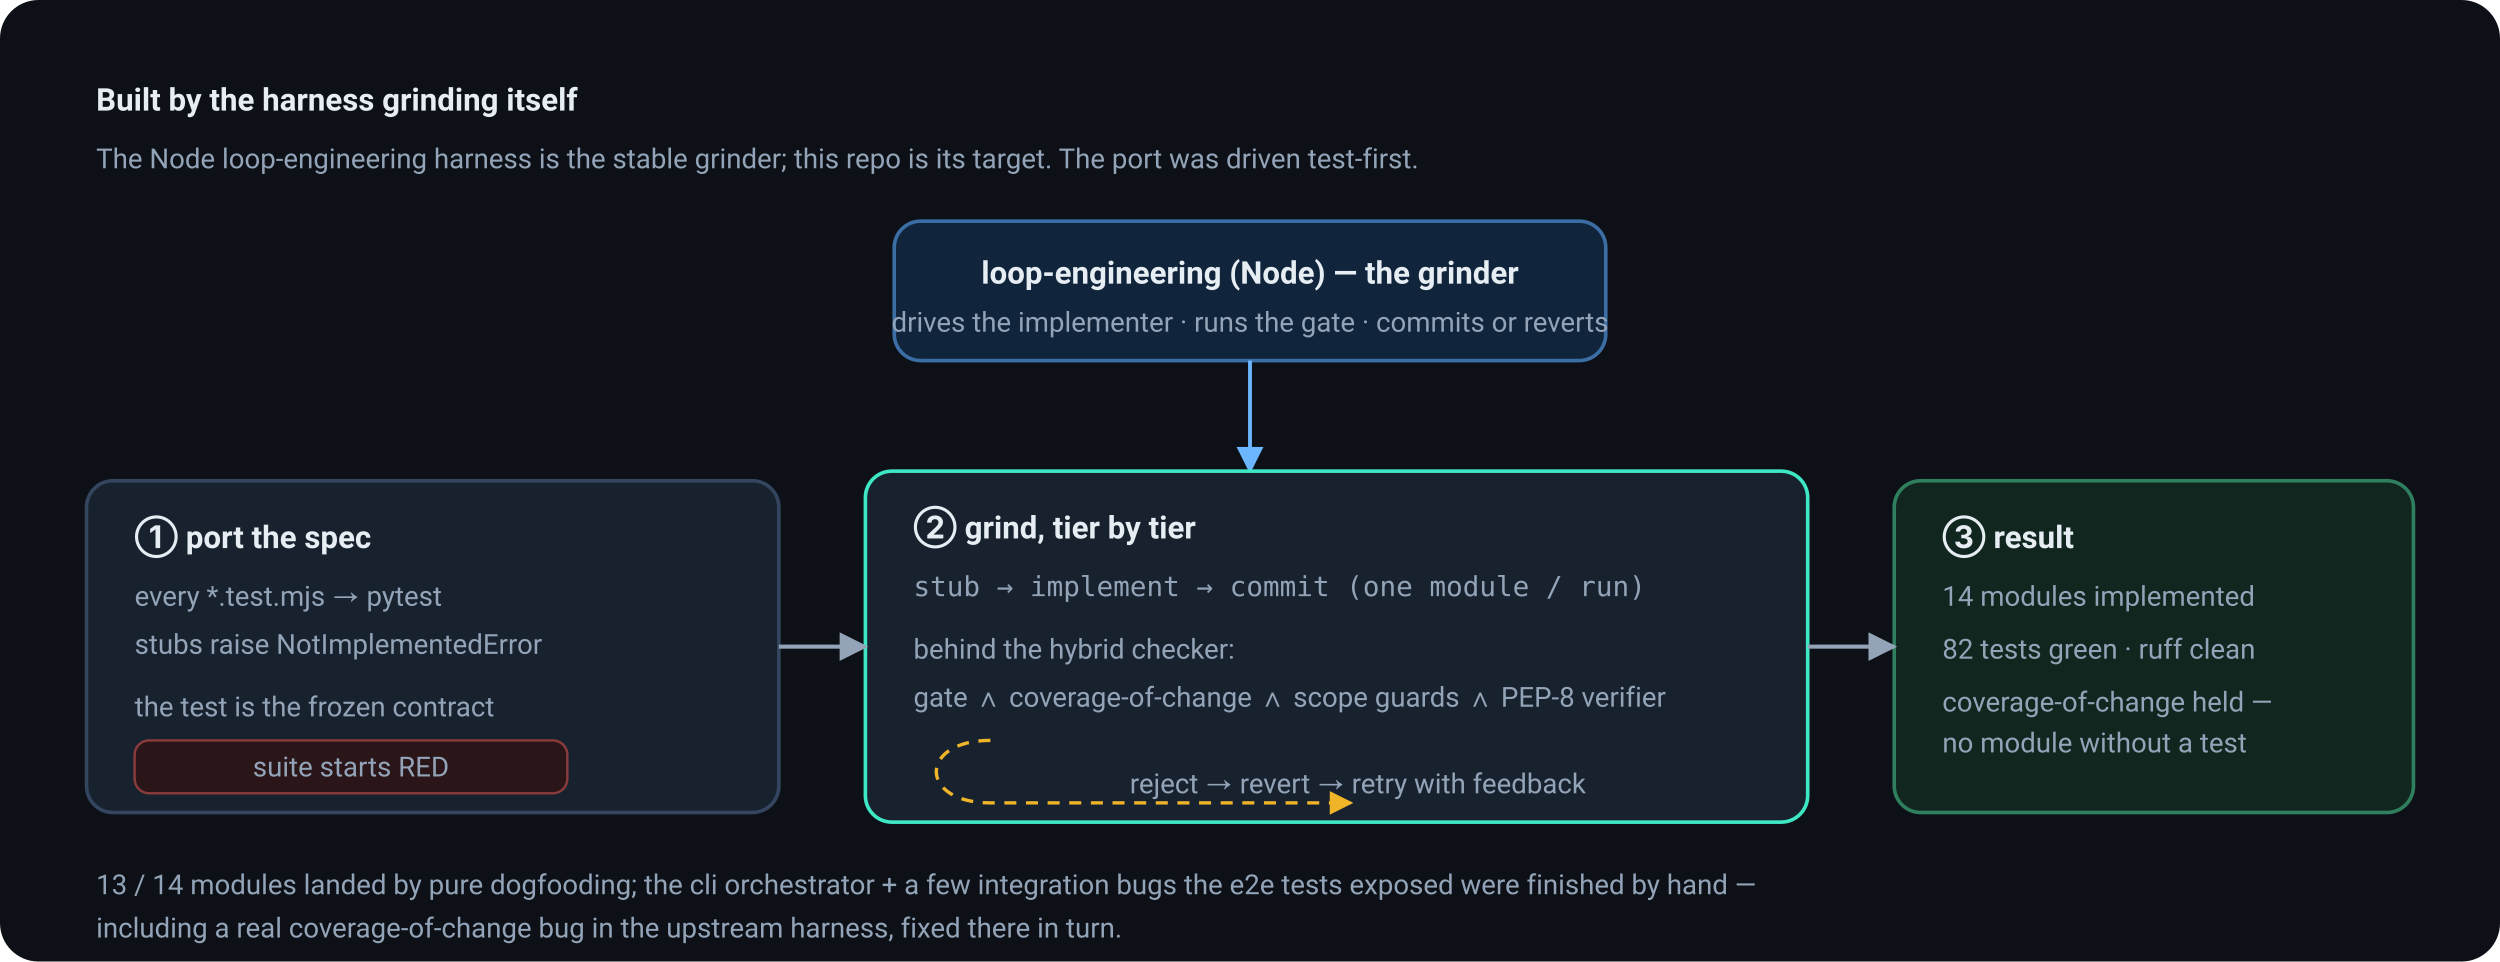
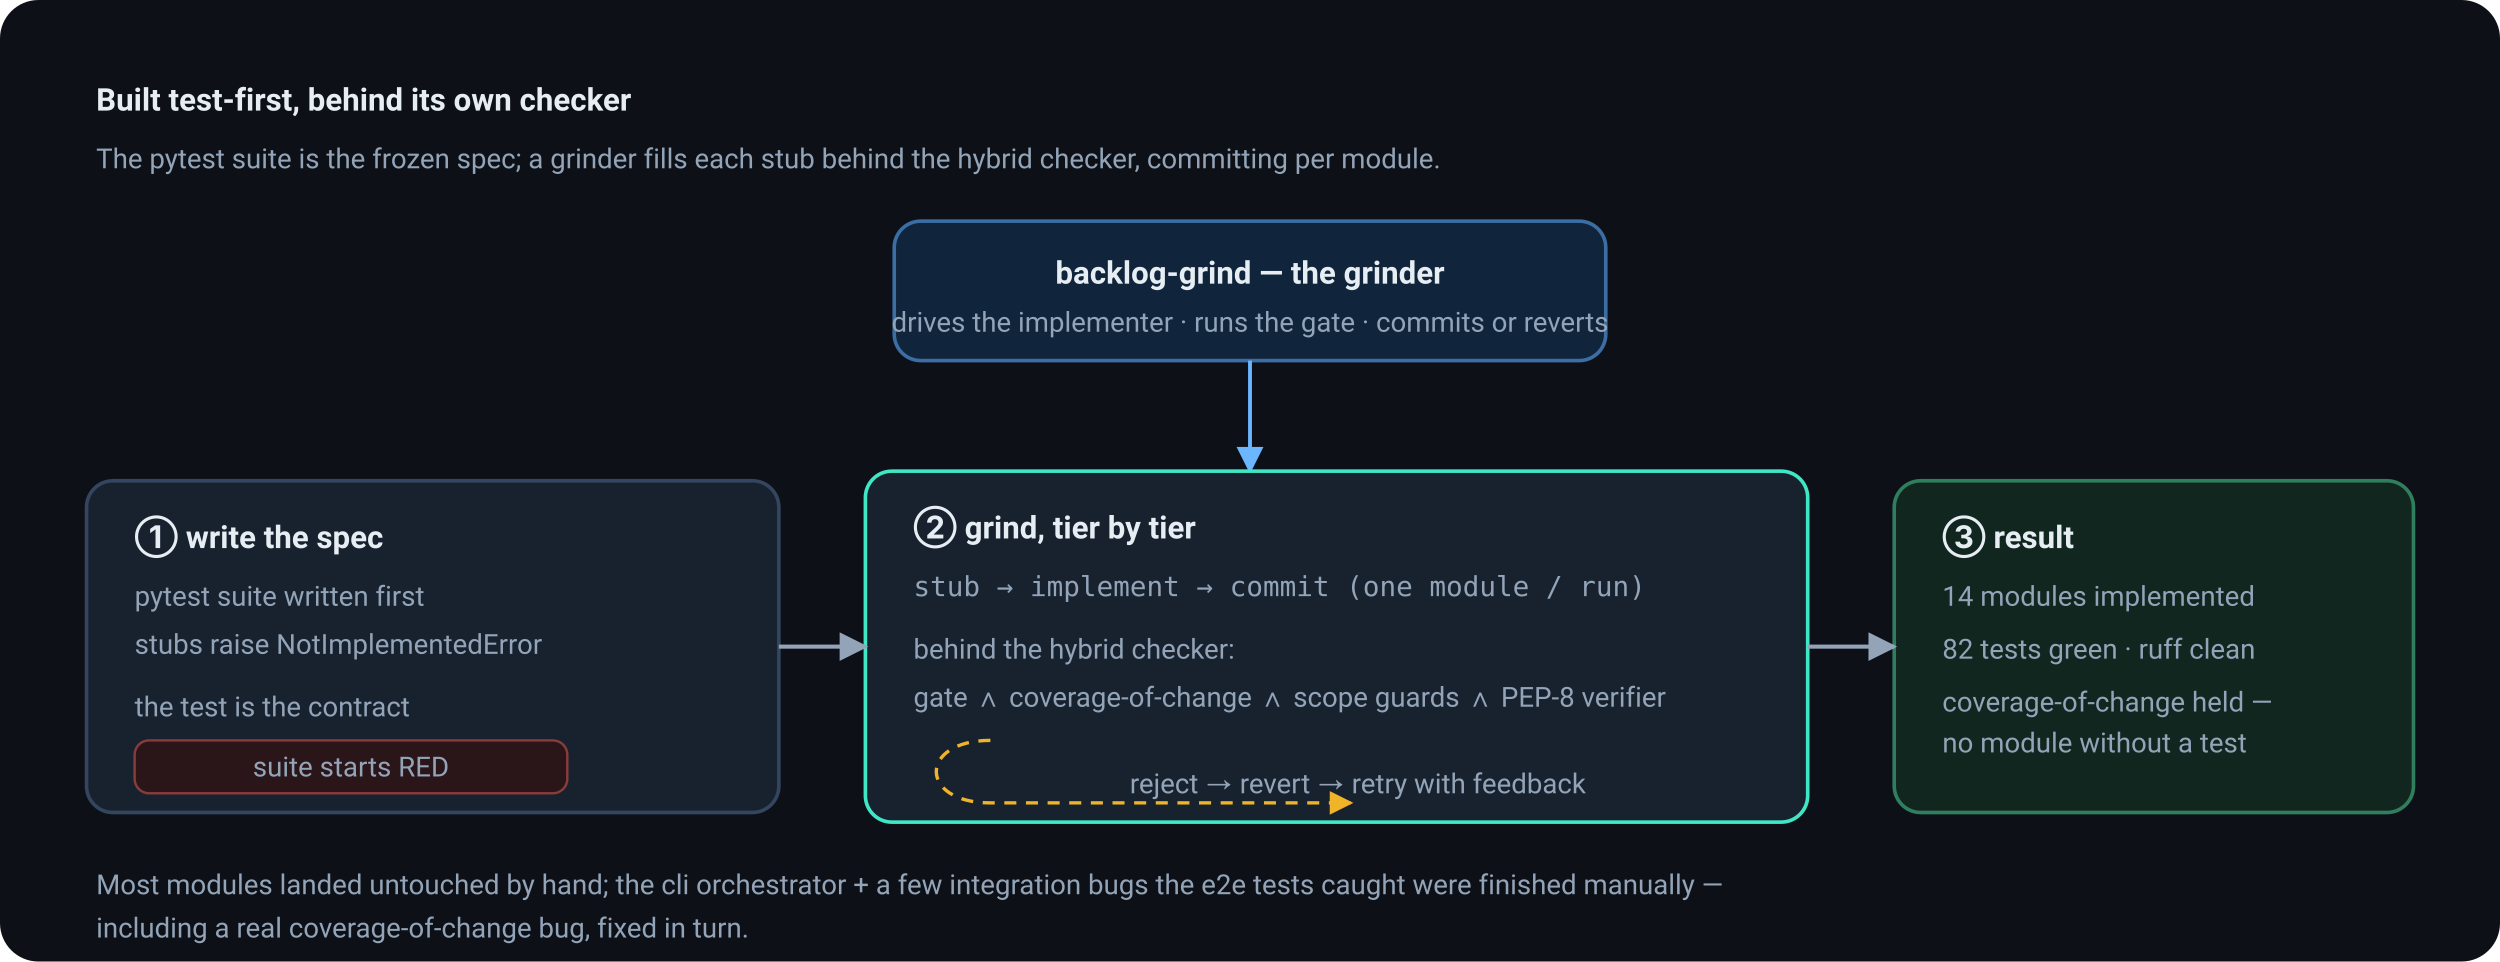
<svg xmlns="http://www.w3.org/2000/svg" viewBox="0 0 1040 400" font-family="ui-sans-serif,-apple-system,Segoe UI,Roboto,Helvetica,Arial,sans-serif">
  <defs>
    <marker id="m" viewBox="0 0 10 10" refX="9" refY="5" markerWidth="7" markerHeight="7" orient="auto-start-reverse">
      <path d="M0,0 L10,5 L0,10 z" fill="#93a4b8" />
    </marker>
    <marker id="mb" viewBox="0 0 10 10" refX="9" refY="5" markerWidth="7" markerHeight="7" orient="auto-start-reverse">
      <path d="M0,0 L10,5 L0,10 z" fill="#6cb6ff" />
    </marker>
    <marker id="my" viewBox="0 0 10 10" refX="9" refY="5" markerWidth="7" markerHeight="7" orient="auto-start-reverse">
      <path d="M0,0 L10,5 L0,10 z" fill="#f0b429" />
    </marker>
    <style>
      text{fill:#e6edf3;font-size:13px}
      .t{font-weight:700}
      .mut{fill:#93a4b8;font-size:11.5px}
      .mono{font-family:ui-monospace,SFMono-Regular,Menlo,monospace}
    </style>
  </defs>
  <rect x="0" y="0" width="1040" height="400" rx="16" fill="#0d1117" />
-   <text x="40" y="46" font-size="22" class="t">Built by the harness grinding itself</text>
-   <text x="40" y="70" class="mut">The Node loop-engineering harness is the stable grinder; this repo is its target. The port was driven test-first.</text>
+   <text x="40" y="46" font-size="22" class="t">Built test-first, behind its own checker</text>
+   <text x="40" y="70" class="mut">The pytest suite is the frozen spec; a grinder fills each stub behind the hybrid checker, committing per module.</text>
  <rect x="372" y="92" width="296" height="58" rx="11" fill="#10243b" stroke="#3b6ea5" stroke-width="1.5" />
-   <text x="520" y="118" class="t" fill="#6cb6ff" text-anchor="middle">loop-engineering (Node) — the grinder</text>
+   <text x="520" y="118" class="t" fill="#6cb6ff" text-anchor="middle">backlog-grind — the grinder</text>
  <text x="520" y="138" class="mut" text-anchor="middle">drives the implementer · runs the gate · commits or reverts</text>
  <path d="M520 150 V196" fill="none" stroke="#6cb6ff" stroke-width="1.6" marker-end="url(#mb)" />
  <rect x="36" y="200" width="288" height="138" rx="11" fill="#18222f" stroke="#33455f" stroke-width="1.5" />
-   <text x="56" y="228" class="t">① port the spec</text>
-   <text x="56" y="252" class="mut">every *.test.mjs → pytest</text>
+   <text x="56" y="228" class="t">① write the spec</text>
+   <text x="56" y="252" class="mut">pytest suite written first</text>
  <text x="56" y="272" class="mut">stubs raise NotImplementedError</text>
-   <text x="56" y="298" class="mut">the test is the frozen contract</text>
+   <text x="56" y="298" class="mut">the test is the contract</text>
  <rect x="56" y="308" width="180" height="22" rx="6" fill="#2a1518" stroke="#8a3b3b" />
  <text x="146" y="323" class="mut" fill="#ff7b72" text-anchor="middle">suite starts RED</text>
  <rect x="360" y="196" width="392" height="146" rx="11" fill="#18222f" stroke="#3ee8c5" stroke-width="1.5" />
  <text x="380" y="224" class="t" fill="#3ee8c5">② grind, tier by tier</text>
  <text x="380" y="248" class="mut mono">stub → implement → commit   (one module / run)</text>
  <text x="380" y="274" class="mut">behind the hybrid checker:</text>
  <text x="380" y="294" class="mut">gate ∧ coverage-of-change ∧ scope guards ∧ PEP-8 verifier</text>
  <path d="M412 308 c-30 0 -30 26 0 26 h150" fill="none" stroke="#f0b429" stroke-width="1.4" stroke-dasharray="5 4" marker-end="url(#my)" />
  <text x="470" y="330" class="mut" fill="#f0b429">reject → revert → retry with feedback</text>
  <rect x="788" y="200" width="216" height="138" rx="11" fill="#10261f" stroke="#2f7f5e" stroke-width="1.5" />
  <text x="808" y="228" class="t" fill="#56d364">③ result</text>
  <text x="808" y="252" class="mut">14 modules implemented</text>
  <text x="808" y="274" class="mut">82 tests green · ruff clean</text>
  <text x="808" y="296" class="mut">coverage-of-change held —</text>
  <text x="808" y="313" class="mut">no module without a test</text>
  <g fill="none" stroke="#93a4b8" stroke-width="1.7">
    <path d="M324 269 H360" marker-end="url(#m)" />
    <path d="M752 269 H788" marker-end="url(#m)" />
  </g>
-   <text x="40" y="372" class="mut">13 / 14 modules landed by pure dogfooding; the cli orchestrator + a few integration bugs the e2e tests exposed were finished by hand —</text>
-   <text x="40" y="390" class="mut">including a real coverage-of-change bug in the upstream harness, fixed there in turn.</text>
+   <text x="40" y="372" class="mut">Most modules landed untouched by hand; the cli orchestrator + a few integration bugs the e2e tests caught were finished manually —</text>
+   <text x="40" y="390" class="mut">including a real coverage-of-change bug, fixed in turn.</text>
</svg>
